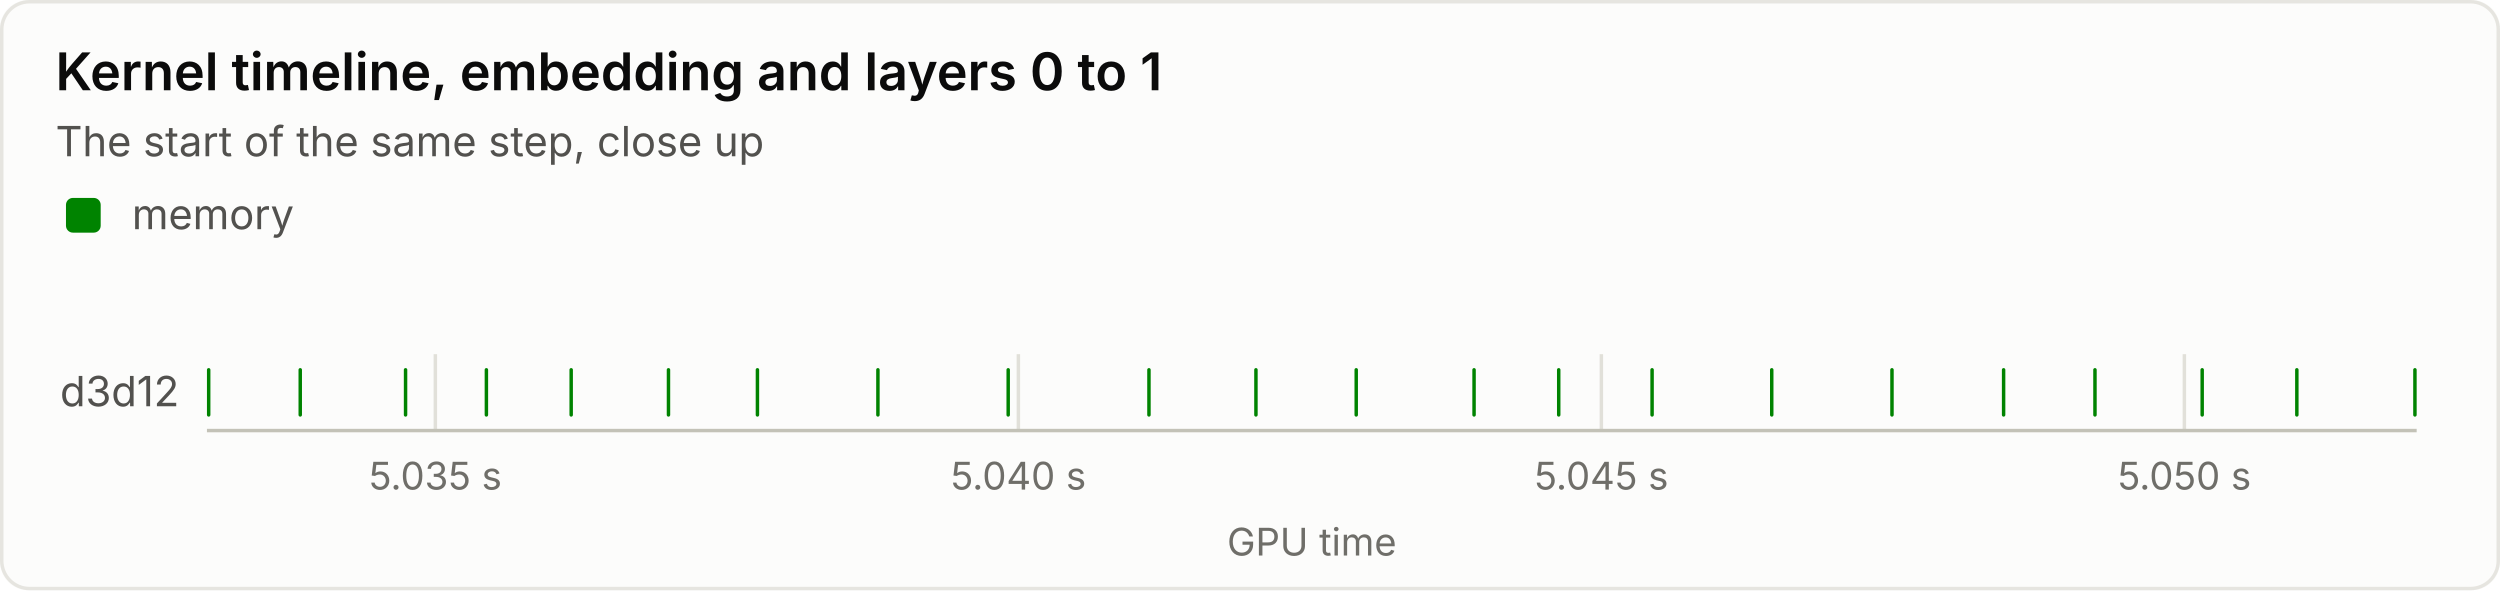
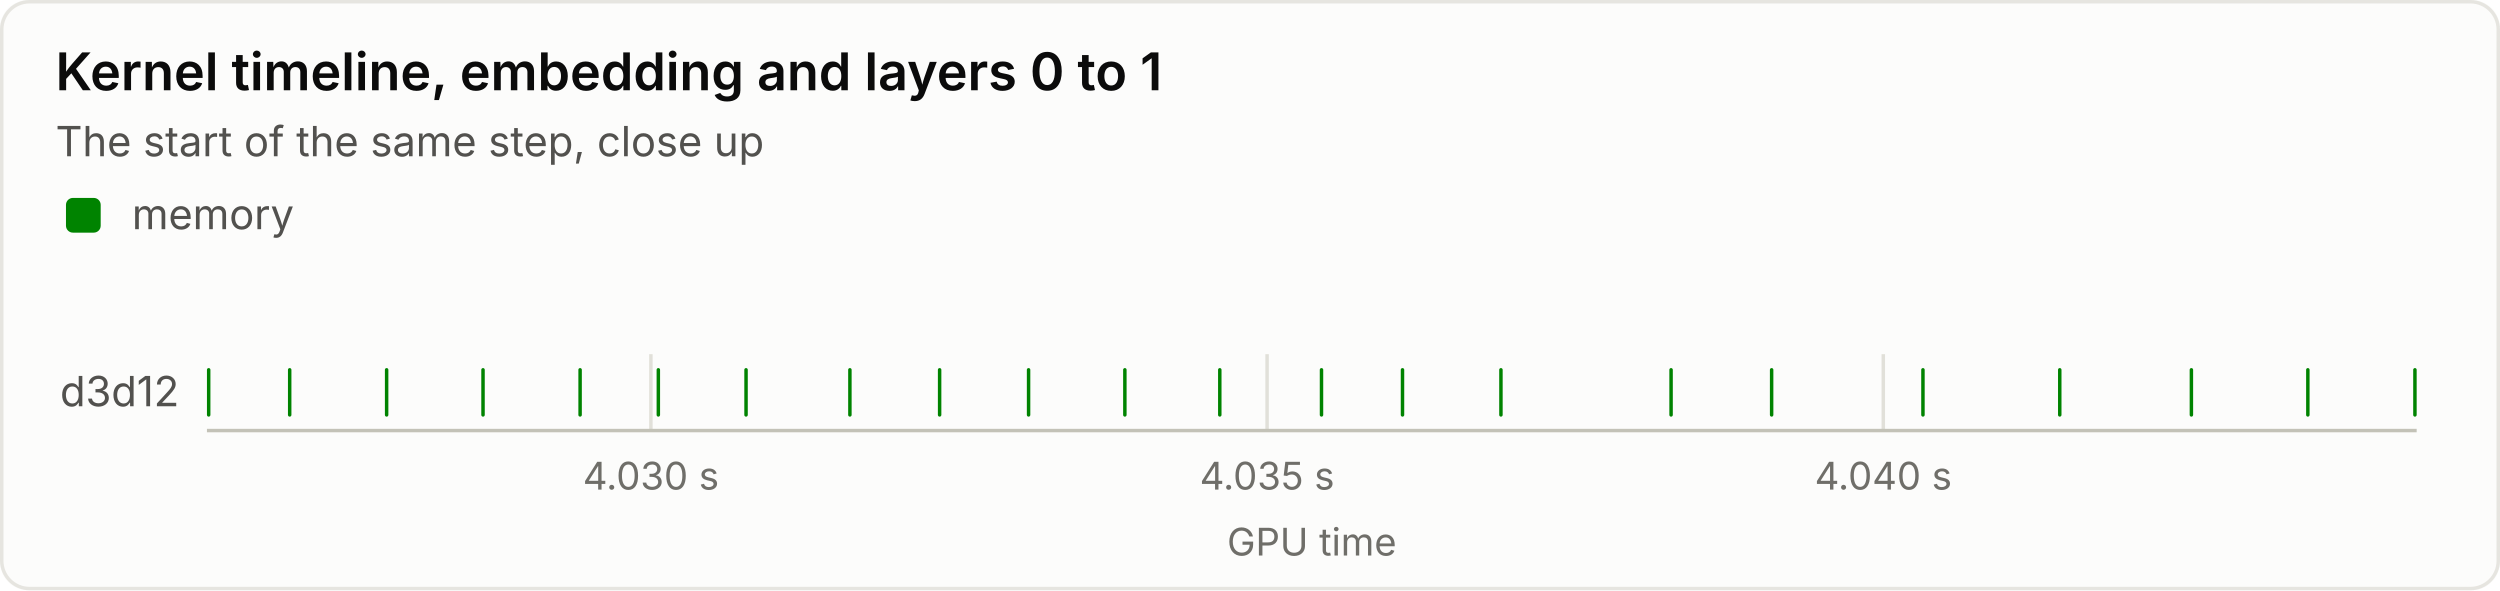
<svg xmlns="http://www.w3.org/2000/svg" width="720" height="170" viewBox="0 0 720 170" role="img" aria-labelledby="kernels-timeline_zoom-title kernels-timeline_zoom-desc">
  <style>text{font-family:system-ui,-apple-system,'Segoe UI',sans-serif}.line{fill:none;stroke-width:2;stroke-linejoin:round;stroke-linecap:round}.bg{fill:#fcfcfb}.frame{fill:none;stroke:#e6e5e0}.t1{fill:#0b0b0b}.t2{fill:#52514e}.t3{fill:#6f6e69}.grid{stroke:#e1e0d9}.axis{stroke:#c3c2b7}.ref{stroke:#52514e}.band{fill:#f0efec}.ring{stroke:#fcfcfb}.gap{stroke:#fcfcfb}.qx{fill:#f0efec}.qz{fill:#fcfcfb;stroke:#52514e}.emph{stroke:#52514e}.fn{fill:#a3a29c}.sn{stroke:#a3a29c}.f0{fill:#2a78d6}.s0{stroke:#2a78d6}.f1{fill:#eb6834}.s1{stroke:#eb6834}.f2{fill:#1baf7a}.s2{stroke:#1baf7a}.f3{fill:#eda100}.s3{stroke:#eda100}.f4{fill:#e87ba4}.s4{stroke:#e87ba4}.f5{fill:#008300}.s5{stroke:#008300}.f6{fill:#6250d6}.s6{stroke:#6250d6}.f7{fill:#e34948}.s7{stroke:#e34948}.q0{fill:#cde2fb}.q1{fill:#b7d3f6}.q2{fill:#9ec5f4}.q3{fill:#86b6ef}.q4{fill:#6da7ec}.q5{fill:#5598e7}.q6{fill:#3987e5}.q7{fill:#2a78d6}.q8{fill:#256abf}.q9{fill:#1c5cab}.q10{fill:#184f95}.q11{fill:#104281}.q12{fill:#0d366b}.fgood{fill:#0ca30c}.sgood{stroke:#0ca30c}.fwarn{fill:#fab219}.swarn{stroke:#fab219}.fserious{fill:#ec835a}.sserious{stroke:#ec835a}.fcrit{fill:#d03b3b}.scrit{stroke:#d03b3b}@media (prefers-color-scheme:dark){.bg{fill:#1a1a19}.frame{fill:none;stroke:#2c2c2a}.t1{fill:#f0efec}.t2{fill:#c3c2b7}.t3{fill:#898781}.grid{stroke:#2c2c2a}.axis{stroke:#383835}.ref{stroke:#c3c2b7}.band{fill:#242423}.ring{stroke:#1a1a19}.gap{stroke:#1a1a19}.qx{fill:#242423}.qz{fill:#1a1a19;stroke:#c3c2b7}.emph{stroke:#c3c2b7}.fn{fill:#6f6e69}.sn{stroke:#6f6e69}.f0{fill:#3987e5}.s0{stroke:#3987e5}.f1{fill:#d95926}.s1{stroke:#d95926}.f2{fill:#199e70}.s2{stroke:#199e70}.f3{fill:#c98500}.s3{stroke:#c98500}.f4{fill:#d55181}.s4{stroke:#d55181}.f5{fill:#008300}.s5{stroke:#008300}.f6{fill:#9085e9}.s6{stroke:#9085e9}.f7{fill:#e66767}.s7{stroke:#e66767}.q0{fill:#0d366b}.q1{fill:#104281}.q2{fill:#184f95}.q3{fill:#1c5cab}.q4{fill:#256abf}.q5{fill:#2a78d6}.q6{fill:#3987e5}.q7{fill:#5598e7}.q8{fill:#6da7ec}.q9{fill:#86b6ef}.q10{fill:#9ec5f4}.q11{fill:#b7d3f6}.q12{fill:#cde2fb}}</style>
  <rect class="bg" x="0" y="0" width="720" height="170" rx="8" />
  <rect class="frame" x="0.5" y="0.5" width="719" height="169" rx="8" />
  <text class="t1" x="16" y="26" font-size="15" font-weight="600">Kernel timeline, embedding and layers 0 to 1</text>
  <text class="t2" x="16" y="45" font-size="12">The start of the same step, close up</text>
  <rect class="f5" x="19" y="57" width="10" height="10" rx="2" />
  <text class="t2" x="38" y="66" font-size="12">memory</text>
-   <line class="grid" x1="125.38" y1="102" x2="125.38" y2="124" stroke-width="1" />
-   <line class="grid" x1="293.29" y1="102" x2="293.29" y2="124" stroke-width="1" />
-   <line class="grid" x1="461.19" y1="102" x2="461.19" y2="124" stroke-width="1" />
-   <line class="grid" x1="629.1" y1="102" x2="629.1" y2="124" stroke-width="1" />
+   <line class="grid" x1="187.46" y1="102" x2="187.46" y2="124" stroke-width="1" />
+   <line class="grid" x1="364.92" y1="102" x2="364.92" y2="124" stroke-width="1" />
+   <line class="grid" x1="542.39" y1="102" x2="542.39" y2="124" stroke-width="1" />
  <text class="t2" x="51.6" y="117" font-size="12" text-anchor="end">d3d12</text>
  <rect class="f5" x="59.6" y="106" width="1" height="14" rx="0.5" />
-   <rect class="f5" x="85.97" y="106" width="1" height="14" rx="0.5" />
-   <rect class="f5" x="116.3" y="106" width="1" height="14" rx="0.5" />
-   <rect class="f5" x="139.58" y="106" width="1" height="14" rx="0.5" />
-   <rect class="f5" x="164" y="106" width="1" height="14" rx="0.5" />
-   <rect class="f5" x="192.02" y="106" width="1" height="14" rx="0.5" />
-   <rect class="f5" x="217.64" y="106" width="1" height="14" rx="0.5" />
-   <rect class="f5" x="252.34" y="106" width="1" height="14" rx="0.5" />
-   <rect class="f5" x="289.86" y="106" width="1" height="14" rx="0.5" />
-   <rect class="f5" x="330.4" y="106" width="1" height="14" rx="0.5" />
-   <rect class="f5" x="361.21" y="106" width="1" height="14" rx="0.5" />
-   <rect class="f5" x="390.09" y="106" width="1" height="14" rx="0.5" />
-   <rect class="f5" x="424.03" y="106" width="1" height="14" rx="0.5" />
-   <rect class="f5" x="448.41" y="106" width="1" height="14" rx="0.5" />
-   <rect class="f5" x="475.3" y="106" width="1" height="14" rx="0.5" />
-   <rect class="f5" x="509.76" y="106" width="1" height="14" rx="0.5" />
-   <rect class="f5" x="544.39" y="106" width="1" height="14" rx="0.5" />
-   <rect class="f5" x="576.54" y="106" width="1" height="14" rx="0.5" />
-   <rect class="f5" x="602.85" y="106" width="1" height="14" rx="0.5" />
-   <rect class="f5" x="633.73" y="106" width="1" height="14" rx="0.5" />
-   <rect class="f5" x="660.99" y="106" width="1" height="14" rx="0.5" />
+   <rect class="f5" x="82.93" y="106" width="1" height="14" rx="0.5" />
+   <rect class="f5" x="110.85" y="106" width="1" height="14" rx="0.5" />
+   <rect class="f5" x="138.61" y="106" width="1" height="14" rx="0.5" />
+   <rect class="f5" x="166.57" y="106" width="1" height="14" rx="0.5" />
+   <rect class="f5" x="189.1" y="106" width="1" height="14" rx="0.5" />
+   <rect class="f5" x="214.36" y="106" width="1" height="14" rx="0.5" />
+   <rect class="f5" x="244.27" y="106" width="1" height="14" rx="0.5" />
+   <rect class="f5" x="270.11" y="106" width="1" height="14" rx="0.5" />
+   <rect class="f5" x="295.73" y="106" width="1" height="14" rx="0.5" />
+   <rect class="f5" x="323.46" y="106" width="1" height="14" rx="0.5" />
+   <rect class="f5" x="350.8" y="106" width="1" height="14" rx="0.5" />
+   <rect class="f5" x="380.09" y="106" width="1" height="14" rx="0.5" />
+   <rect class="f5" x="403.42" y="106" width="1" height="14" rx="0.5" />
+   <rect class="f5" x="431.77" y="106" width="1" height="14" rx="0.5" />
+   <rect class="f5" x="480.77" y="106" width="1" height="14" rx="0.5" />
+   <rect class="f5" x="509.73" y="106" width="1" height="14" rx="0.5" />
+   <rect class="f5" x="553.31" y="106" width="1" height="14" rx="0.5" />
+   <rect class="f5" x="592.71" y="106" width="1" height="14" rx="0.5" />
+   <rect class="f5" x="630.62" y="106" width="1" height="14" rx="0.5" />
+   <rect class="f5" x="664.16" y="106" width="1" height="14" rx="0.5" />
  <rect class="f5" x="695" y="106" width="1" height="14" rx="0.5" />
-   <text class="t3" x="125.38" y="141" font-size="11" text-anchor="middle">5.035 s</text>
-   <text class="t3" x="293.29" y="141" font-size="11" text-anchor="middle">5.040 s</text>
-   <text class="t3" x="461.19" y="141" font-size="11" text-anchor="middle">5.045 s</text>
-   <text class="t3" x="629.1" y="141" font-size="11" text-anchor="middle">5.050 s</text>
+   <text class="t3" x="187.46" y="141" font-size="11" text-anchor="middle">4.030 s</text>
+   <text class="t3" x="364.92" y="141" font-size="11" text-anchor="middle">4.035 s</text>
+   <text class="t3" x="542.39" y="141" font-size="11" text-anchor="middle">4.040 s</text>
  <line class="axis" x1="59.6" y1="124" x2="696" y2="124" stroke-width="1" />
  <text class="t3" x="377.8" y="160" font-size="11" text-anchor="middle">GPU time</text>
</svg>
